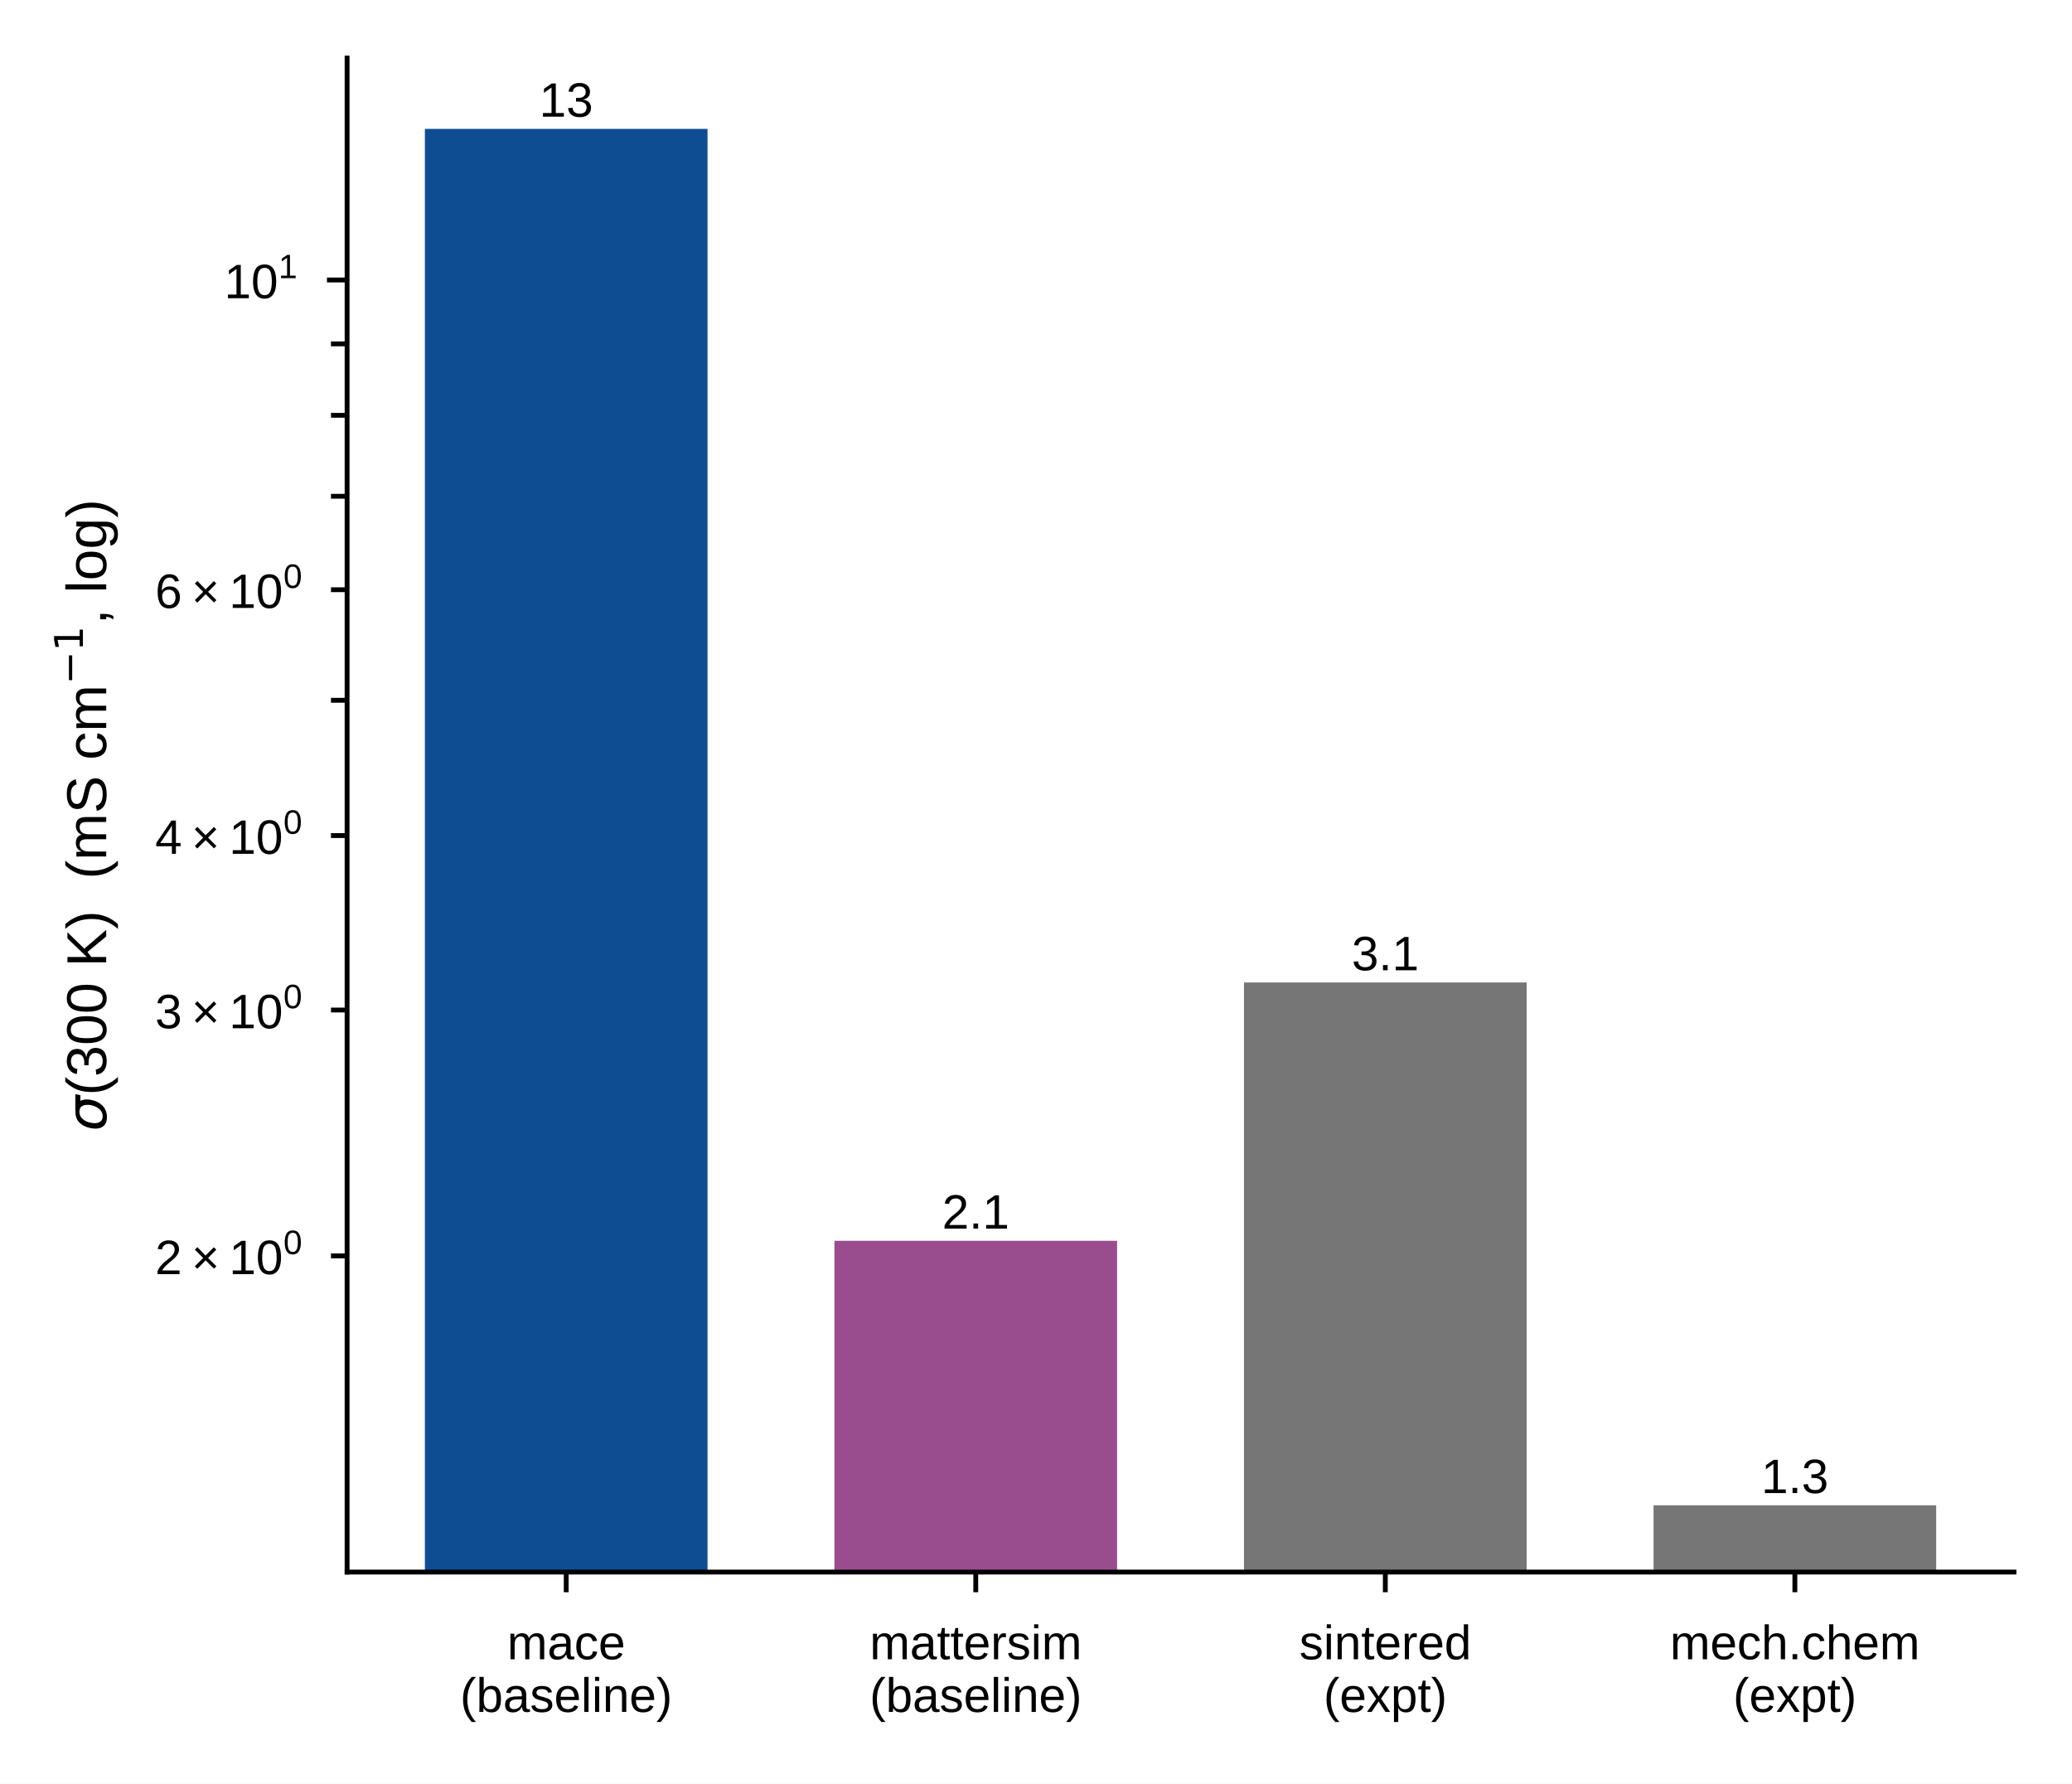
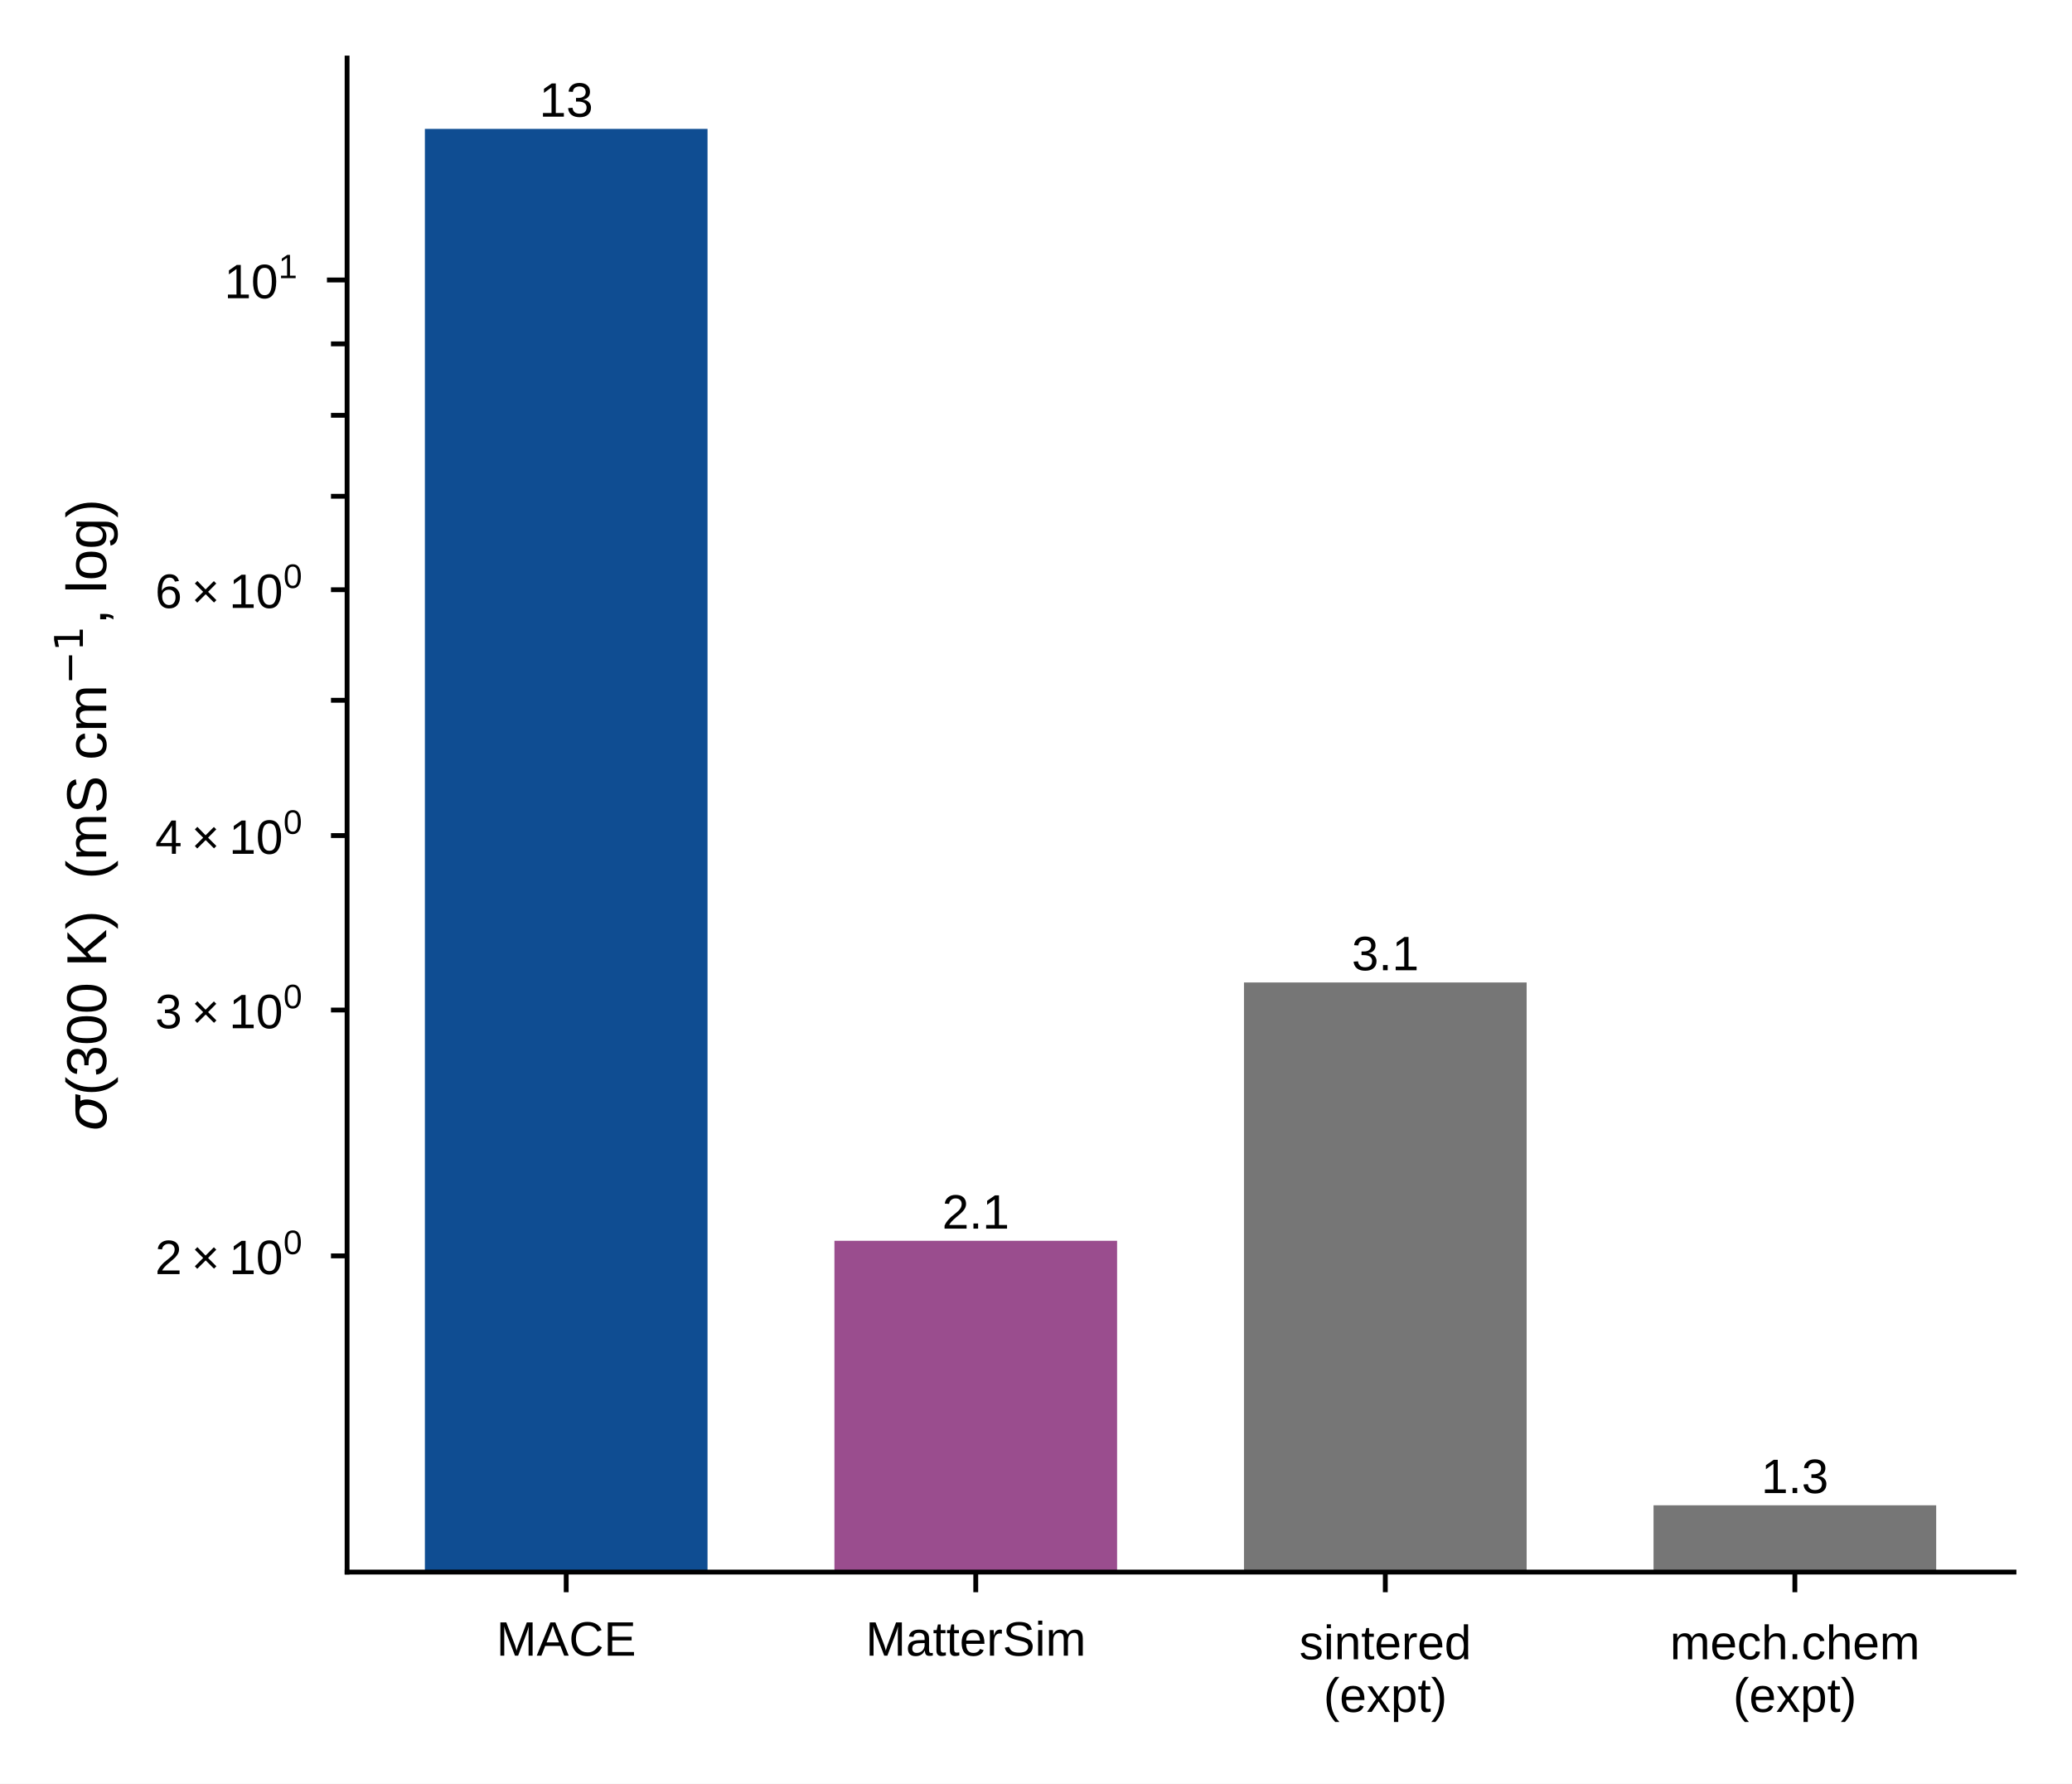
<svg xmlns="http://www.w3.org/2000/svg" xmlns:xlink="http://www.w3.org/1999/xlink" width="257.11pt" height="221.289pt" viewBox="0 0 257.11 221.289" version="1.1">
  <defs>
    <style type="text/css">*{stroke-linejoin: round; stroke-linecap: butt}</style>
  </defs>
  <g id="figure_1">
    <g id="patch_1">
      <path d="M 0 221.289  L 257.11 221.289  L 257.11 0  L 0 0  z " style="fill: #ffffff" />
    </g>
    <g id="axes_1">
      <g id="patch_2">
        <path d="M 43.07 195.028  L 249.91 195.028  L 249.91 7.2  L 43.07 7.2  z " style="fill: #ffffff" />
      </g>
      <g id="patch_3">
-         <path d="M 52.472 173416.374  L 88.046 173416.374  L 88.046 15.738  L 52.472 15.738  z " clip-path="url(#p5d20b3a126)" style="fill: #0f4d92; stroke: #ffffff; stroke-width: 0.5; stroke-linejoin: miter" />
+         <path d="M 52.472 173416.374  L 88.046 173416.374  L 88.046 15.738  L 52.472 15.738  z " clip-path="url(#peba71c6829)" style="fill: #0f4d92; stroke: #ffffff; stroke-width: 0.5; stroke-linejoin: miter" />
      </g>
      <g id="patch_4">
-         <path d="M 103.292 173416.374  L 138.867 173416.374  L 138.867 153.683  L 103.292 153.683  z " clip-path="url(#p5d20b3a126)" style="fill: #9a4d8e; stroke: #ffffff; stroke-width: 0.5; stroke-linejoin: miter" />
+         <path d="M 103.292 173416.374  L 138.867 173416.374  L 138.867 153.683  L 103.292 153.683  z " clip-path="url(#peba71c6829)" style="fill: #9a4d8e; stroke: #ffffff; stroke-width: 0.5; stroke-linejoin: miter" />
      </g>
      <g id="patch_5">
-         <path d="M 154.113 173416.374  L 189.688 173416.374  L 189.688 121.631  L 154.113 121.631  z " clip-path="url(#p5d20b3a126)" style="fill: #767676; stroke: #ffffff; stroke-width: 0.5; stroke-linejoin: miter" />
+         <path d="M 154.113 173416.374  L 189.688 173416.374  L 189.688 121.631  L 154.113 121.631  z " clip-path="url(#peba71c6829)" style="fill: #767676; stroke: #ffffff; stroke-width: 0.5; stroke-linejoin: miter" />
      </g>
      <g id="patch_6">
-         <path d="M 204.934 173416.374  L 240.508 173416.374  L 240.508 186.491  L 204.934 186.491  z " clip-path="url(#p5d20b3a126)" style="fill: #767676; stroke: #ffffff; stroke-width: 0.5; stroke-linejoin: miter" />
+         <path d="M 204.934 173416.374  L 240.508 173416.374  L 240.508 186.491  L 204.934 186.491  z " clip-path="url(#peba71c6829)" style="fill: #767676; stroke: #ffffff; stroke-width: 0.5; stroke-linejoin: miter" />
      </g>
      <g id="matplotlib.axis_1">
        <g id="xtick_1">
          <g id="line2d_1">
            <defs>
-               <path id="mb6418b07a8" d="M 0 0  L 0 2.5  " style="stroke: #000000; stroke-width: 0.6" />
+               <path id="meff6d9b271" d="M 0 0  L 0 2.5  " style="stroke: #000000; stroke-width: 0.6" />
            </defs>
            <g>
-               <use xlink:href="#mb6418b07a8" x="70.259" y="195.028" style="stroke: #000000; stroke-width: 0.6" />
+               <use xlink:href="#meff6d9b271" x="70.259" y="195.028" style="stroke: #000000; stroke-width: 0.6" />
            </g>
          </g>
          <g id="text_1">
-             <text style="font-size: 6px; font-family: 'Arial', 'Helvetica', 'DejaVu Sans', 'Liberation Sans', sans-serif" transform="translate(62.92357 205.8463)">mace</text>
-             <text style="font-size: 6px; font-family: 'Arial', 'Helvetica', 'DejaVu Sans', 'Liberation Sans', sans-serif" transform="translate(57.0867 212.3766)">(baseline)</text>
+             <text style="font-size: 6px; font-family: 'Arial', 'Helvetica', 'DejaVu Sans', 'Liberation Sans', sans-serif; text-anchor: middle" x="70.259" y="205.397" transform="rotate(-0 70.25904 205.3966)">MACE</text>
          </g>
        </g>
        <g id="xtick_2">
          <g id="line2d_2">
            <g>
-               <use xlink:href="#mb6418b07a8" x="121.08" y="195.028" style="stroke: #000000; stroke-width: 0.6" />
+               <use xlink:href="#meff6d9b271" x="121.08" y="195.028" style="stroke: #000000; stroke-width: 0.6" />
            </g>
          </g>
          <g id="text_2">
-             <text style="font-size: 6px; font-family: 'Arial', 'Helvetica', 'DejaVu Sans', 'Liberation Sans', sans-serif" transform="translate(107.913 205.8463)">mattersim</text>
-             <text style="font-size: 6px; font-family: 'Arial', 'Helvetica', 'DejaVu Sans', 'Liberation Sans', sans-serif" transform="translate(107.9073 212.3766)">(baseline)</text>
+             <text style="font-size: 6px; font-family: 'Arial', 'Helvetica', 'DejaVu Sans', 'Liberation Sans', sans-serif; text-anchor: middle" x="121.08" y="205.397" transform="rotate(-0 121.0797 205.3966)">MatterSim</text>
          </g>
        </g>
        <g id="xtick_3">
          <g id="line2d_3">
            <g>
-               <use xlink:href="#mb6418b07a8" x="171.9" y="195.028" style="stroke: #000000; stroke-width: 0.6" />
+               <use xlink:href="#meff6d9b271" x="171.9" y="195.028" style="stroke: #000000; stroke-width: 0.6" />
            </g>
          </g>
          <g id="text_3">
            <text style="font-size: 6px; font-family: 'Arial', 'Helvetica', 'DejaVu Sans', 'Liberation Sans', sans-serif" transform="translate(161.2283 205.8463)">sintered</text>
            <text style="font-size: 6px; font-family: 'Arial', 'Helvetica', 'DejaVu Sans', 'Liberation Sans', sans-serif" transform="translate(164.2325 212.3766)">(expt)</text>
          </g>
        </g>
        <g id="xtick_4">
          <g id="line2d_4">
            <g>
-               <use xlink:href="#mb6418b07a8" x="222.721" y="195.028" style="stroke: #000000; stroke-width: 0.6" />
+               <use xlink:href="#meff6d9b271" x="222.721" y="195.028" style="stroke: #000000; stroke-width: 0.6" />
            </g>
          </g>
          <g id="text_4">
            <text style="font-size: 6px; font-family: 'Arial', 'Helvetica', 'DejaVu Sans', 'Liberation Sans', sans-serif" transform="translate(207.2166 205.8463)">mech.chem</text>
            <text style="font-size: 6px; font-family: 'Arial', 'Helvetica', 'DejaVu Sans', 'Liberation Sans', sans-serif" transform="translate(215.0531 212.3766)">(expt)</text>
          </g>
        </g>
      </g>
      <g id="matplotlib.axis_2">
        <g id="ytick_1">
          <g id="line2d_5">
            <defs>
-               <path id="m268b944a2a" d="M 0 0  L -2.5 0  " style="stroke: #000000; stroke-width: 0.6" />
+               <path id="md5df0949c6" d="M 0 0  L -2.5 0  " style="stroke: #000000; stroke-width: 0.6" />
            </defs>
            <g>
-               <use xlink:href="#m268b944a2a" x="43.07" y="34.735" style="stroke: #000000; stroke-width: 0.6" />
+               <use xlink:href="#md5df0949c6" x="43.07" y="34.735" style="stroke: #000000; stroke-width: 0.6" />
            </g>
          </g>
          <g id="text_5">
            <g transform="translate(27.83 37.49454)">
              <text>
                <tspan x="0" y="-0.503" style="font-size: 6px; font-family: 'Arial'">1</tspan>
                <tspan x="3.337" y="-0.503" style="font-size: 6px; font-family: 'Arial'">0</tspan>
                <tspan x="6.731" y="-2.981" style="font-size: 4.2px; font-family: 'Arial'">1</tspan>
              </text>
            </g>
          </g>
        </g>
        <g id="ytick_2">
          <g id="line2d_6">
            <defs>
-               <path id="m407b555080" d="M 0 0  L -2 0  " style="stroke: #000000; stroke-width: 0.6" />
+               <path id="m532c144bcf" d="M 0 0  L -2 0  " style="stroke: #000000; stroke-width: 0.6" />
            </defs>
            <g>
-               <use xlink:href="#m407b555080" x="43.07" y="155.802" style="stroke: #000000; stroke-width: 0.6" />
+               <use xlink:href="#m532c144bcf" x="43.07" y="155.802" style="stroke: #000000; stroke-width: 0.6" />
            </g>
          </g>
          <g id="text_6">
            <g transform="translate(19.25 158.562)">
              <text>
                <tspan x="0" y="-0.503" style="font-size: 6px; font-family: 'Arial'">2</tspan>
                <tspan x="4.506" y="-0.503" style="font-size: 6px; font-family: 'Arial'">×</tspan>
                <tspan x="9.179" y="-0.503" style="font-size: 6px; font-family: 'Arial'">1</tspan>
                <tspan x="12.516" y="-0.503" style="font-size: 6px; font-family: 'Arial'">0</tspan>
                <tspan x="15.91" y="-2.981" style="font-size: 4.2px; font-family: 'Arial'">0</tspan>
              </text>
            </g>
          </g>
        </g>
        <g id="ytick_3">
          <g id="line2d_7">
            <g>
-               <use xlink:href="#m407b555080" x="43.07" y="125.302" style="stroke: #000000; stroke-width: 0.6" />
+               <use xlink:href="#m532c144bcf" x="43.07" y="125.302" style="stroke: #000000; stroke-width: 0.6" />
            </g>
          </g>
          <g id="text_7">
            <g transform="translate(19.25 128.0615)">
              <text>
                <tspan x="0" y="-0.503" style="font-size: 6px; font-family: 'Arial'">3</tspan>
                <tspan x="4.506" y="-0.503" style="font-size: 6px; font-family: 'Arial'">×</tspan>
                <tspan x="9.179" y="-0.503" style="font-size: 6px; font-family: 'Arial'">1</tspan>
                <tspan x="12.516" y="-0.503" style="font-size: 6px; font-family: 'Arial'">0</tspan>
                <tspan x="15.91" y="-2.981" style="font-size: 4.2px; font-family: 'Arial'">0</tspan>
              </text>
            </g>
          </g>
        </g>
        <g id="ytick_4">
          <g id="line2d_8">
            <g>
-               <use xlink:href="#m407b555080" x="43.07" y="103.661" style="stroke: #000000; stroke-width: 0.6" />
+               <use xlink:href="#m532c144bcf" x="43.07" y="103.661" style="stroke: #000000; stroke-width: 0.6" />
            </g>
          </g>
          <g id="text_8">
            <g transform="translate(19.25 106.4211)">
              <text>
                <tspan x="0" y="-0.503" style="font-size: 6px; font-family: 'Arial'">4</tspan>
                <tspan x="4.506" y="-0.503" style="font-size: 6px; font-family: 'Arial'">×</tspan>
                <tspan x="9.179" y="-0.503" style="font-size: 6px; font-family: 'Arial'">1</tspan>
                <tspan x="12.516" y="-0.503" style="font-size: 6px; font-family: 'Arial'">0</tspan>
                <tspan x="15.91" y="-2.981" style="font-size: 4.2px; font-family: 'Arial'">0</tspan>
              </text>
            </g>
          </g>
        </g>
        <g id="ytick_5">
          <g id="line2d_9">
            <g>
-               <use xlink:href="#m407b555080" x="43.07" y="86.875" style="stroke: #000000; stroke-width: 0.6" />
+               <use xlink:href="#m532c144bcf" x="43.07" y="86.875" style="stroke: #000000; stroke-width: 0.6" />
            </g>
          </g>
        </g>
        <g id="ytick_6">
          <g id="line2d_10">
            <g>
-               <use xlink:href="#m407b555080" x="43.07" y="73.161" style="stroke: #000000; stroke-width: 0.6" />
+               <use xlink:href="#m532c144bcf" x="43.07" y="73.161" style="stroke: #000000; stroke-width: 0.6" />
            </g>
          </g>
          <g id="text_9">
            <g transform="translate(19.25 75.92061)">
              <text>
                <tspan x="0" y="-0.503" style="font-size: 6px; font-family: 'Arial'">6</tspan>
                <tspan x="4.506" y="-0.503" style="font-size: 6px; font-family: 'Arial'">×</tspan>
                <tspan x="9.179" y="-0.503" style="font-size: 6px; font-family: 'Arial'">1</tspan>
                <tspan x="12.516" y="-0.503" style="font-size: 6px; font-family: 'Arial'">0</tspan>
                <tspan x="15.91" y="-2.981" style="font-size: 4.2px; font-family: 'Arial'">0</tspan>
              </text>
            </g>
          </g>
        </g>
        <g id="ytick_7">
          <g id="line2d_11">
            <g>
-               <use xlink:href="#m407b555080" x="43.07" y="61.565" style="stroke: #000000; stroke-width: 0.6" />
+               <use xlink:href="#m532c144bcf" x="43.07" y="61.565" style="stroke: #000000; stroke-width: 0.6" />
            </g>
          </g>
        </g>
        <g id="ytick_8">
          <g id="line2d_12">
            <g>
-               <use xlink:href="#m407b555080" x="43.07" y="51.52" style="stroke: #000000; stroke-width: 0.6" />
+               <use xlink:href="#m532c144bcf" x="43.07" y="51.52" style="stroke: #000000; stroke-width: 0.6" />
            </g>
          </g>
        </g>
        <g id="ytick_9">
          <g id="line2d_13">
            <g>
-               <use xlink:href="#m407b555080" x="43.07" y="42.66" style="stroke: #000000; stroke-width: 0.6" />
+               <use xlink:href="#m532c144bcf" x="43.07" y="42.66" style="stroke: #000000; stroke-width: 0.6" />
            </g>
          </g>
        </g>
        <g id="text_10">
          <g transform="translate(13.71 140.3492) rotate(-90)">
            <text>
              <tspan x="0" y="-0.532" style="font-style: oblique; font-size: 7px; font-family: 'DejaVu Sans'">σ</tspan>
              <tspan x="4.437" y="-0.532" style="font-size: 7px; font-family: 'Arial'">(</tspan>
              <tspan x="6.768" y="-0.532" style="font-size: 7px; font-family: 'Arial'">3</tspan>
              <tspan x="10.661" y="-0.532" style="font-size: 7px; font-family: 'Arial'">0</tspan>
              <tspan x="14.554" y="-0.532" style="font-size: 7px; font-family: 'Arial'">0</tspan>
              <tspan x="18.447" y="-0.532" style="font-size: 7px; font-family: 'Arial'"> </tspan>
              <tspan x="20.392" y="-0.532" style="font-size: 7px; font-family: 'Arial'">K</tspan>
              <tspan x="25.061" y="-0.532" style="font-size: 7px; font-family: 'Arial'">)</tspan>
              <tspan x="27.392" y="-0.532" style="font-size: 7px; font-family: 'Arial'"> </tspan>
              <tspan x="29.336" y="-0.532" style="font-size: 7px; font-family: 'Arial'"> </tspan>
              <tspan x="31.281" y="-0.532" style="font-size: 7px; font-family: 'Arial'">(</tspan>
              <tspan x="33.612" y="-0.532" style="font-size: 7px; font-family: 'Arial'">m</tspan>
              <tspan x="39.443" y="-0.532" style="font-size: 7px; font-family: 'Arial'">S</tspan>
              <tspan x="44.112" y="-0.532" style="font-size: 7px; font-family: 'Arial'"> </tspan>
              <tspan x="46.057" y="-0.532" style="font-size: 7px; font-family: 'Arial'">c</tspan>
              <tspan x="49.557" y="-0.532" style="font-size: 7px; font-family: 'Arial'">m</tspan>
              <tspan x="62.87" y="-0.532" style="font-size: 7px; font-family: 'Arial'">,</tspan>
              <tspan x="64.815" y="-0.532" style="font-size: 7px; font-family: 'Arial'"> </tspan>
              <tspan x="66.759" y="-0.532" style="font-size: 7px; font-family: 'Arial'">l</tspan>
              <tspan x="68.315" y="-0.532" style="font-size: 7px; font-family: 'Arial'">o</tspan>
              <tspan x="72.208" y="-0.532" style="font-size: 7px; font-family: 'Arial'">g</tspan>
              <tspan x="76.101" y="-0.532" style="font-size: 7px; font-family: 'Arial'">)</tspan>
              <tspan x="55.455" y="-3.423" style="font-size: 4.9px; font-family: 'DejaVu Sans'">−</tspan>
              <tspan x="59.561" y="-3.423" style="font-size: 4.9px; font-family: 'DejaVu Sans'">1</tspan>
            </text>
          </g>
        </g>
      </g>
      <g id="patch_7">
        <path d="M 43.07 195.028  L 43.07 7.2  " style="fill: none; stroke: #000000; stroke-width: 0.6; stroke-linejoin: miter; stroke-linecap: square" />
      </g>
      <g id="patch_8">
        <path d="M 43.07 195.028  L 249.91 195.028  " style="fill: none; stroke: #000000; stroke-width: 0.6; stroke-linejoin: miter; stroke-linecap: square" />
      </g>
      <g id="text_11">
        <text style="font-size: 6px; font-family: 'Arial', 'Helvetica', 'DejaVu Sans', 'Liberation Sans', sans-serif; text-anchor: middle" x="70.259" y="14.475" transform="rotate(-0 70.25904 14.47496)">13</text>
      </g>
      <g id="text_12">
        <text style="font-size: 6px; font-family: 'Arial', 'Helvetica', 'DejaVu Sans', 'Liberation Sans', sans-serif; text-anchor: middle" x="121.08" y="152.42" transform="rotate(-0 121.0797 152.4202)">2.1</text>
      </g>
      <g id="text_13">
        <text style="font-size: 6px; font-family: 'Arial', 'Helvetica', 'DejaVu Sans', 'Liberation Sans', sans-serif; text-anchor: middle" x="171.9" y="120.369" transform="rotate(-0 171.9003 120.3687)">3.1</text>
      </g>
      <g id="text_14">
        <text style="font-size: 6px; font-family: 'Arial', 'Helvetica', 'DejaVu Sans', 'Liberation Sans', sans-serif; text-anchor: middle" x="222.721" y="185.228" transform="rotate(-0 222.721 185.2281)">1.3</text>
      </g>
    </g>
  </g>
  <defs>
-     <clipPath id="p5d20b3a126">
+     <clipPath id="peba71c6829">
      <rect x="43.07" y="7.2" width="206.84" height="187.828" />
    </clipPath>
  </defs>
</svg>
